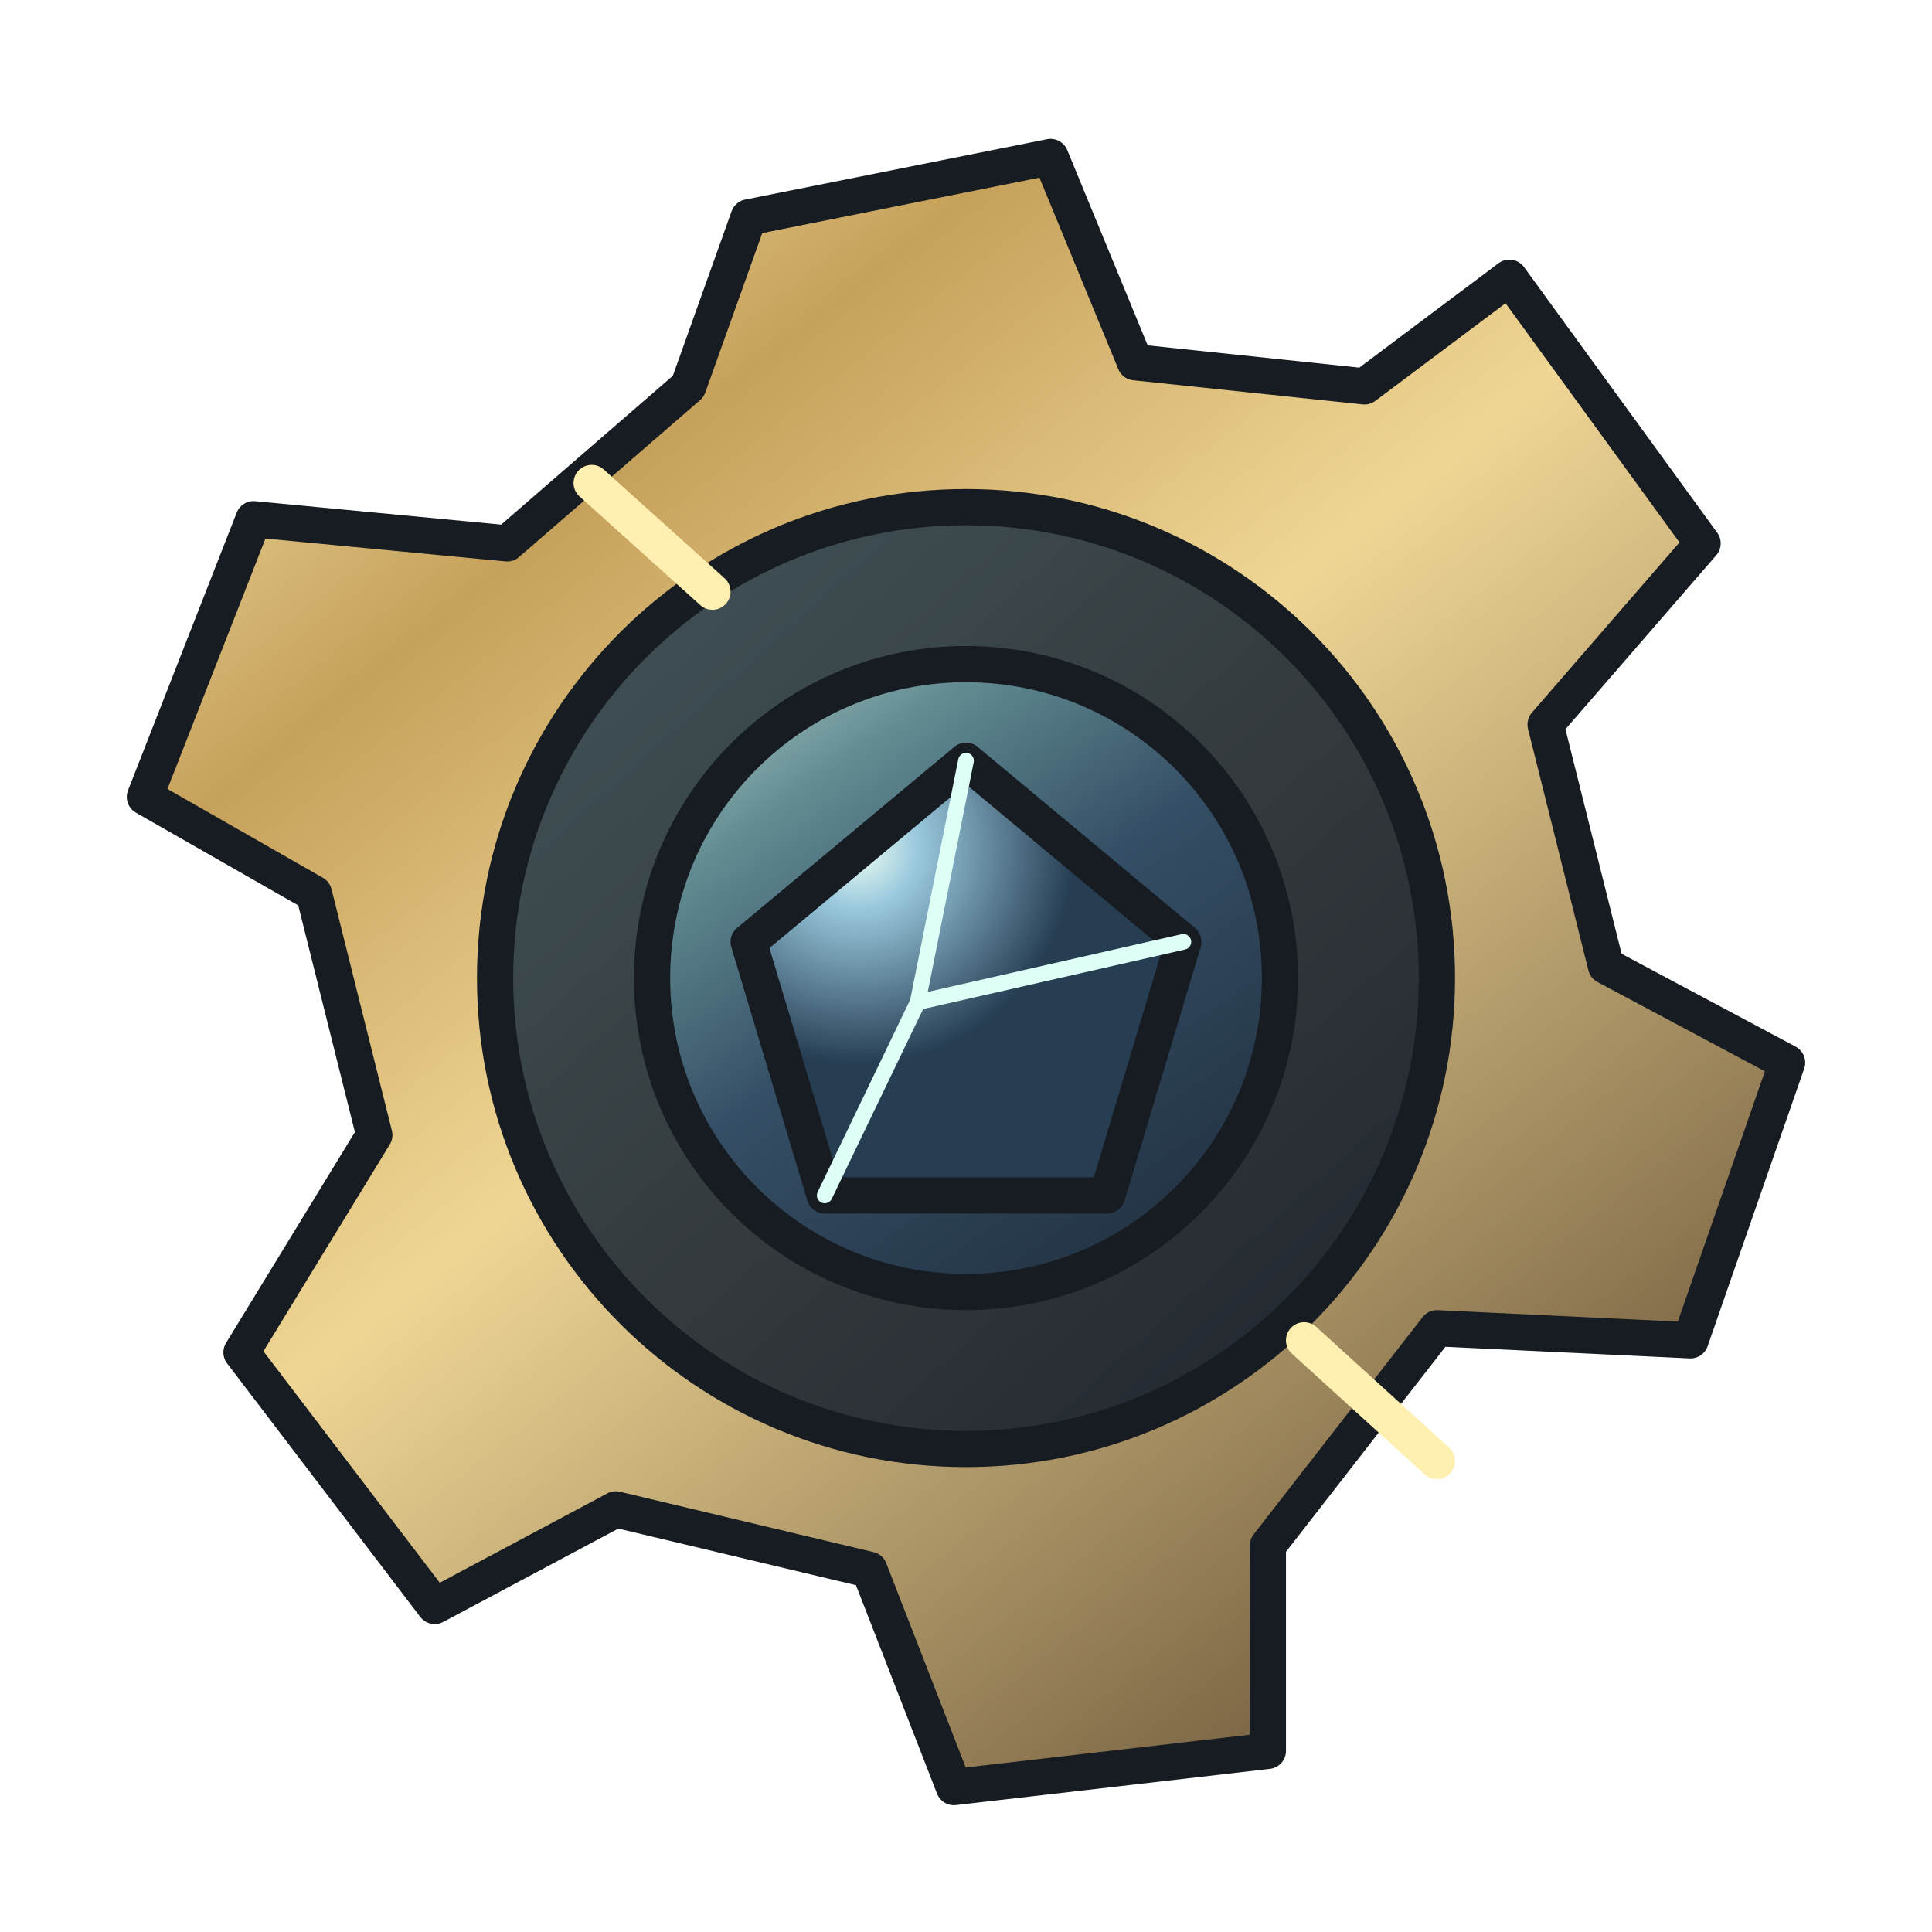
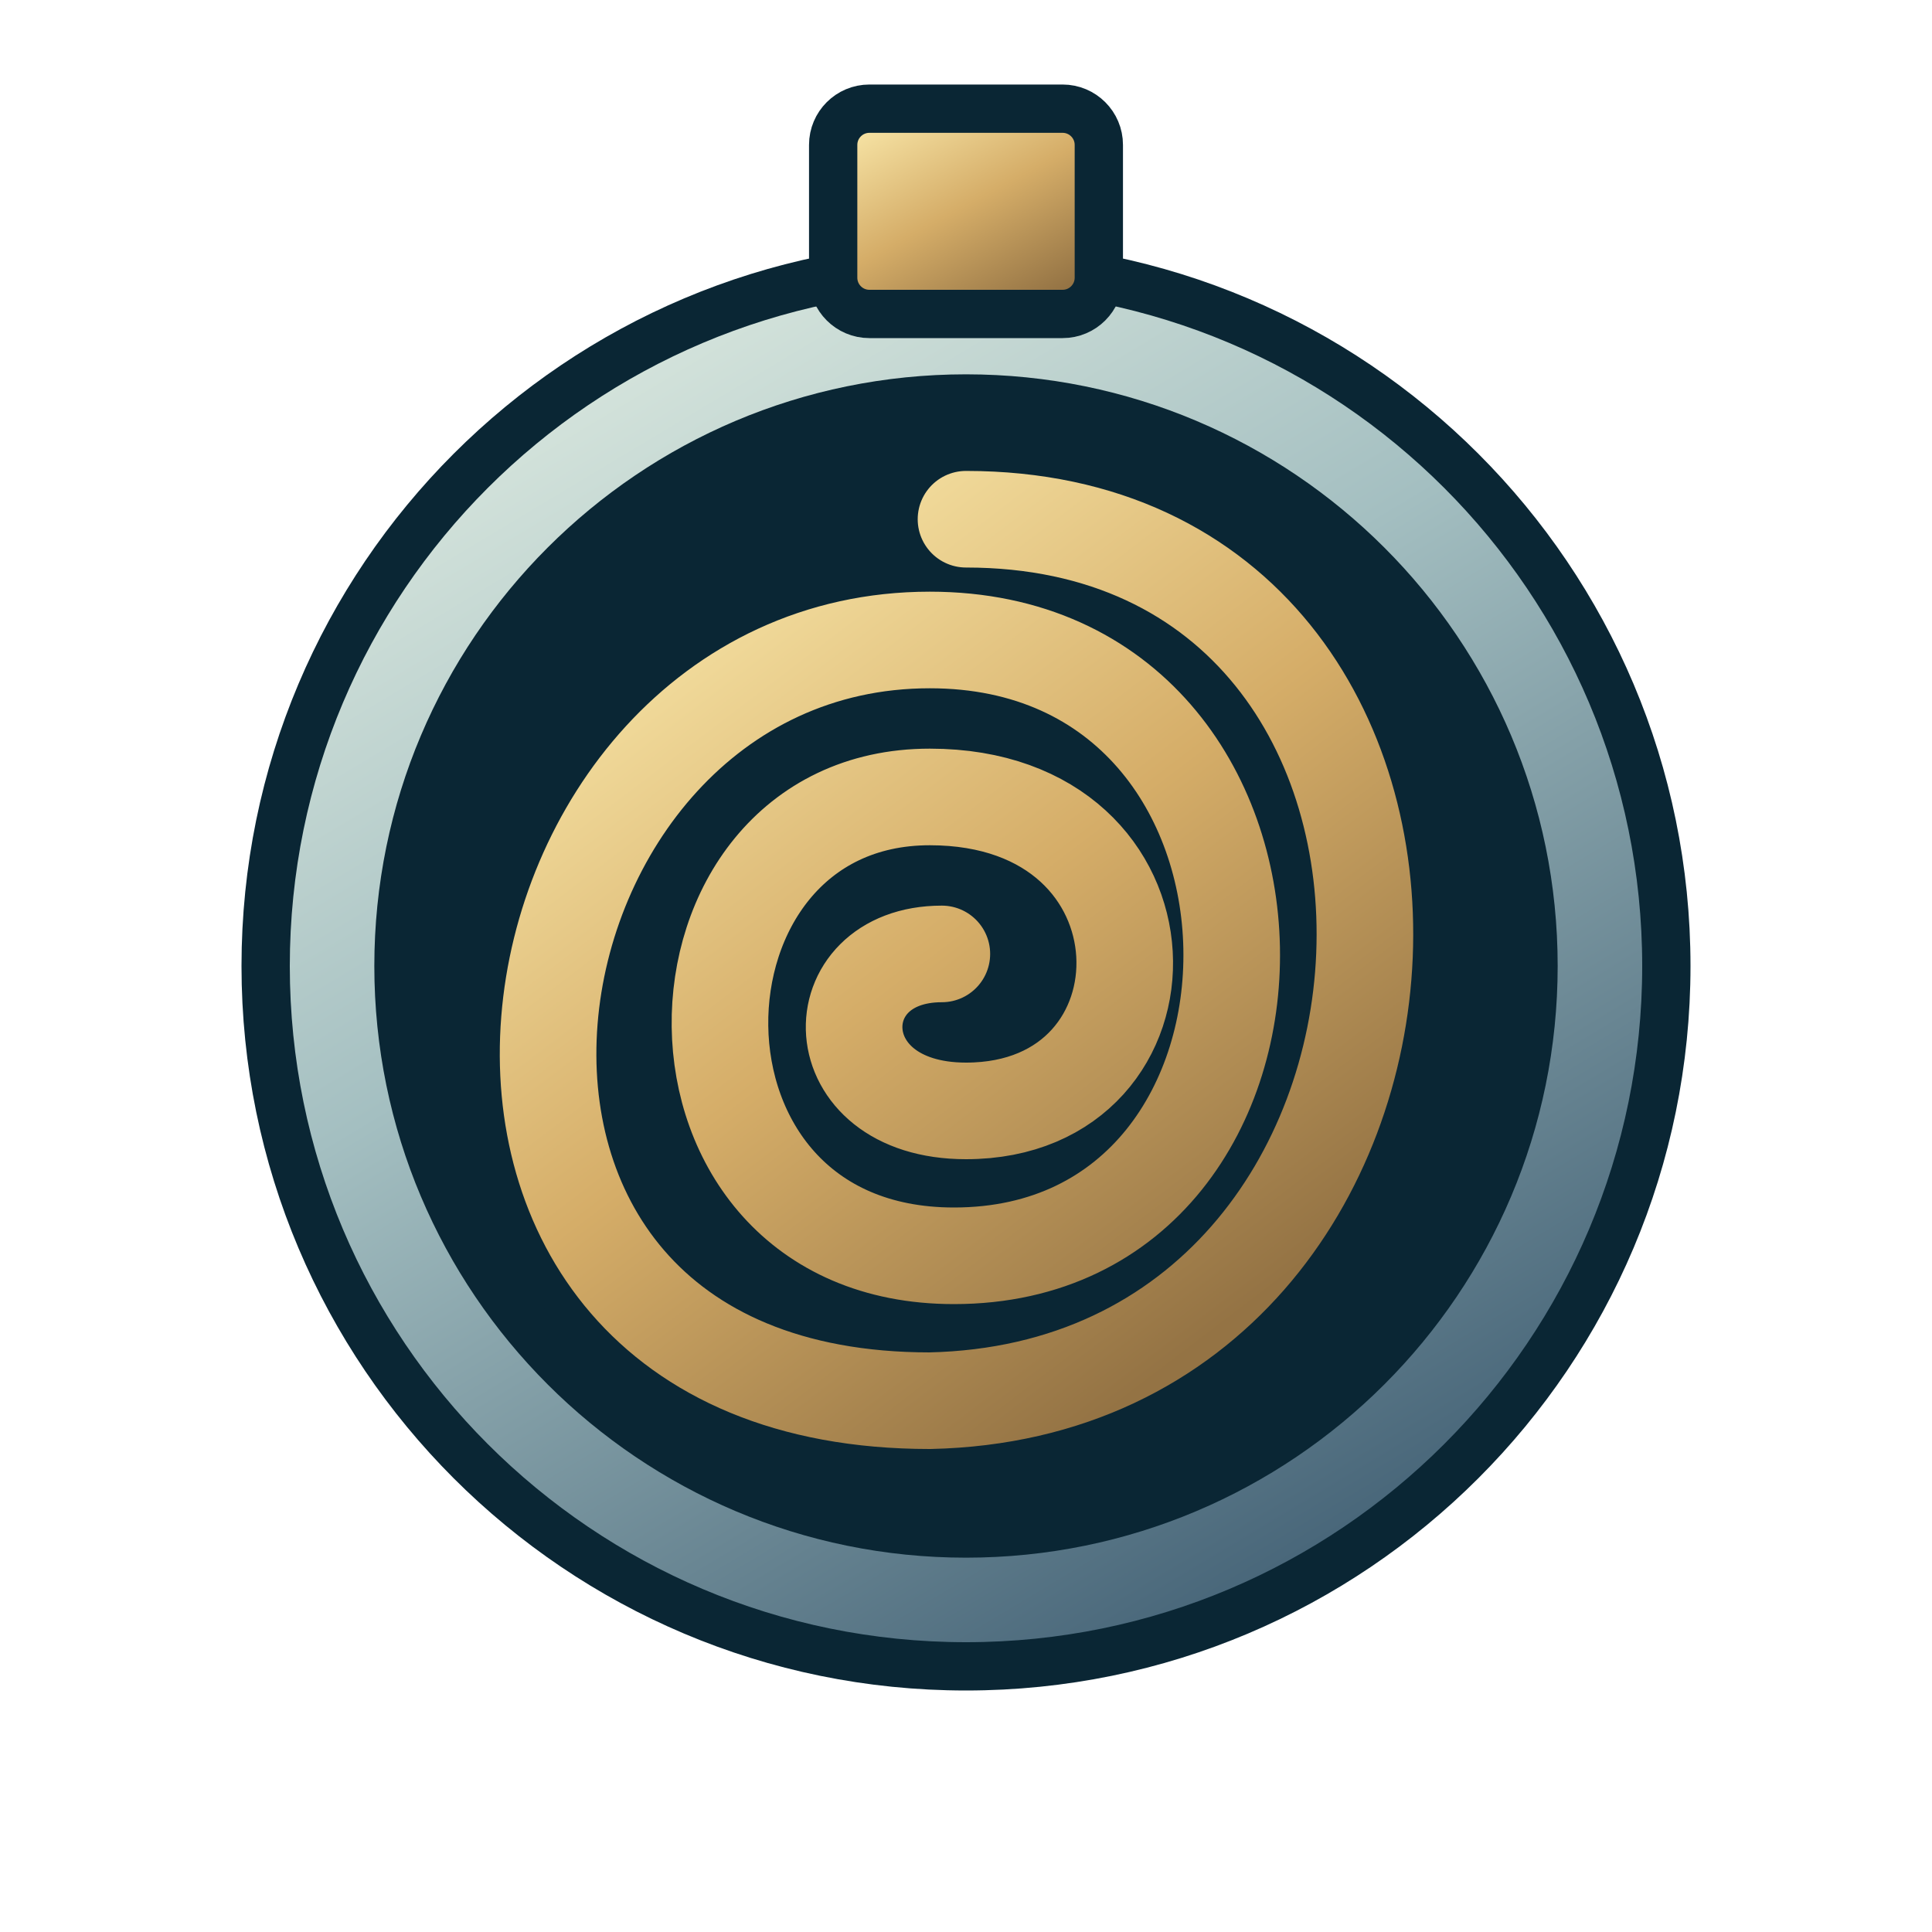
- <svg xmlns="http://www.w3.org/2000/svg" viewBox="0 0 160 160">
+ <svg xmlns="http://www.w3.org/2000/svg" viewBox="0 0 160 160" role="img">
  <defs>
-     <linearGradient id="metal" x2=".8" y2="1">
-       <stop stop-color="#fff0bb" />
-       <stop offset=".26" stop-color="#c6a15b" />
-       <stop offset=".5" stop-color="#efd695" />
-       <stop offset="1" stop-color="#685337" />
+     <linearGradient id="steel" x2=".6" y2="1">
+       <stop stop-color="#edf6e9" />
+       <stop offset=".48" stop-color="#a4bfc1" />
+       <stop offset="1" stop-color="#49677a" />
    </linearGradient>
-     <linearGradient id="leather" x2=".9" y2="1">
-       <stop stop-color="#42565b" />
-       <stop offset=".55" stop-color="#343a3d" />
-       <stop offset="1" stop-color="#20262e" />
+     <linearGradient id="mint" x2=".8" y2="1">
+       <stop stop-color="#d2ffee" />
+       <stop offset=".45" stop-color="#73ccb8" />
+       <stop offset="1" stop-color="#347d83" />
    </linearGradient>
-     <linearGradient id="paper" x2=".7" y2="1">
-       <stop stop-color="#f2e4bc" />
-       <stop offset=".5" stop-color="#c6b88f" />
-       <stop offset="1" stop-color="#807960" />
+     <linearGradient id="gold" x2=".7" y2="1">
+       <stop stop-color="#fff1b4" />
+       <stop offset=".55" stop-color="#d5ad68" />
+       <stop offset="1" stop-color="#947344" />
    </linearGradient>
-     <linearGradient id="glass" x2=".7" y2="1">
-       <stop stop-color="#bad3d0" />
-       <stop offset=".25" stop-color="#618b91" />
-       <stop offset=".55" stop-color="#344e65" />
-       <stop offset="1" stop-color="#233344" />
+     <linearGradient id="blue" x2=".8" y2="1">
+       <stop stop-color="#c9f5ff" />
+       <stop offset=".45" stop-color="#73b5da" />
+       <stop offset="1" stop-color="#425e9a" />
    </linearGradient>
-     <radialGradient id="gem" cx=".25" cy=".2">
-       <stop stop-color="#effff2" />
-       <stop offset=".28" stop-color="#99c8dd" />
-       <stop offset="1" stop-color="#263d52" />
-     </radialGradient>
  </defs>
  <g stroke-linejoin="round">
-     <path d="M62 18 87 13 94 30 113 32 125 23 141 45 128 60 133 80 148 88 140 111 119 110 105 128 105 145 79 148 72 130 51 125 36 133 20 112 31 94 26 74 12 66 21 43 42 45 57 32Z" fill="url(#metal)" stroke="#171c22" stroke-width="3" stroke-linejoin="round" stroke-linecap="round" />
-     <circle cx="80" cy="81" r="39" fill="url(#leather)" stroke="#171c22" stroke-width="3" />
-     <circle cx="80" cy="81" r="26" fill="url(#glass)" stroke="#171c22" stroke-width="3" />
-     <path d="M80 63 98 78 91.7 99 68.3 99 62 78Z" fill="url(#gem)" stroke="#171c22" stroke-width="3" stroke-linejoin="round" stroke-linecap="round" />
-     <path d="M80 63 76 83 68.3 99M76 83 98 78" fill="none" stroke="#ddfff5" stroke-width="1.3" stroke-linejoin="round" stroke-linecap="round" />
-     <path d="M49 40 59 49M108 111 119 121" fill="none" stroke="#fff0b1" stroke-width="3" stroke-linejoin="round" stroke-linecap="round" />
+     <circle cx="80" cy="80" r="58" fill="url(#steel)" stroke="#0a2634" stroke-width="4" />
+     <circle cx="80" cy="80" r="47" fill="#0a2634" stroke="#0a2634" stroke-width="4" />
+     <path d="M80 43C126 43 123 115 77 116C30 116 40 53 77 53C110 53 110 104 79 104C53 104 54 66 77 66C98 66 98 92 80 92C68 92 68 79 78 79" fill="none" stroke="url(#gold)" stroke-width="8" stroke-linecap="round" stroke-linejoin="round" />
+     <rect x="69" y="9" width="22" height="17" rx="3" fill="url(#gold)" stroke="#0a2634" stroke-width="4" />
  </g>
</svg>
